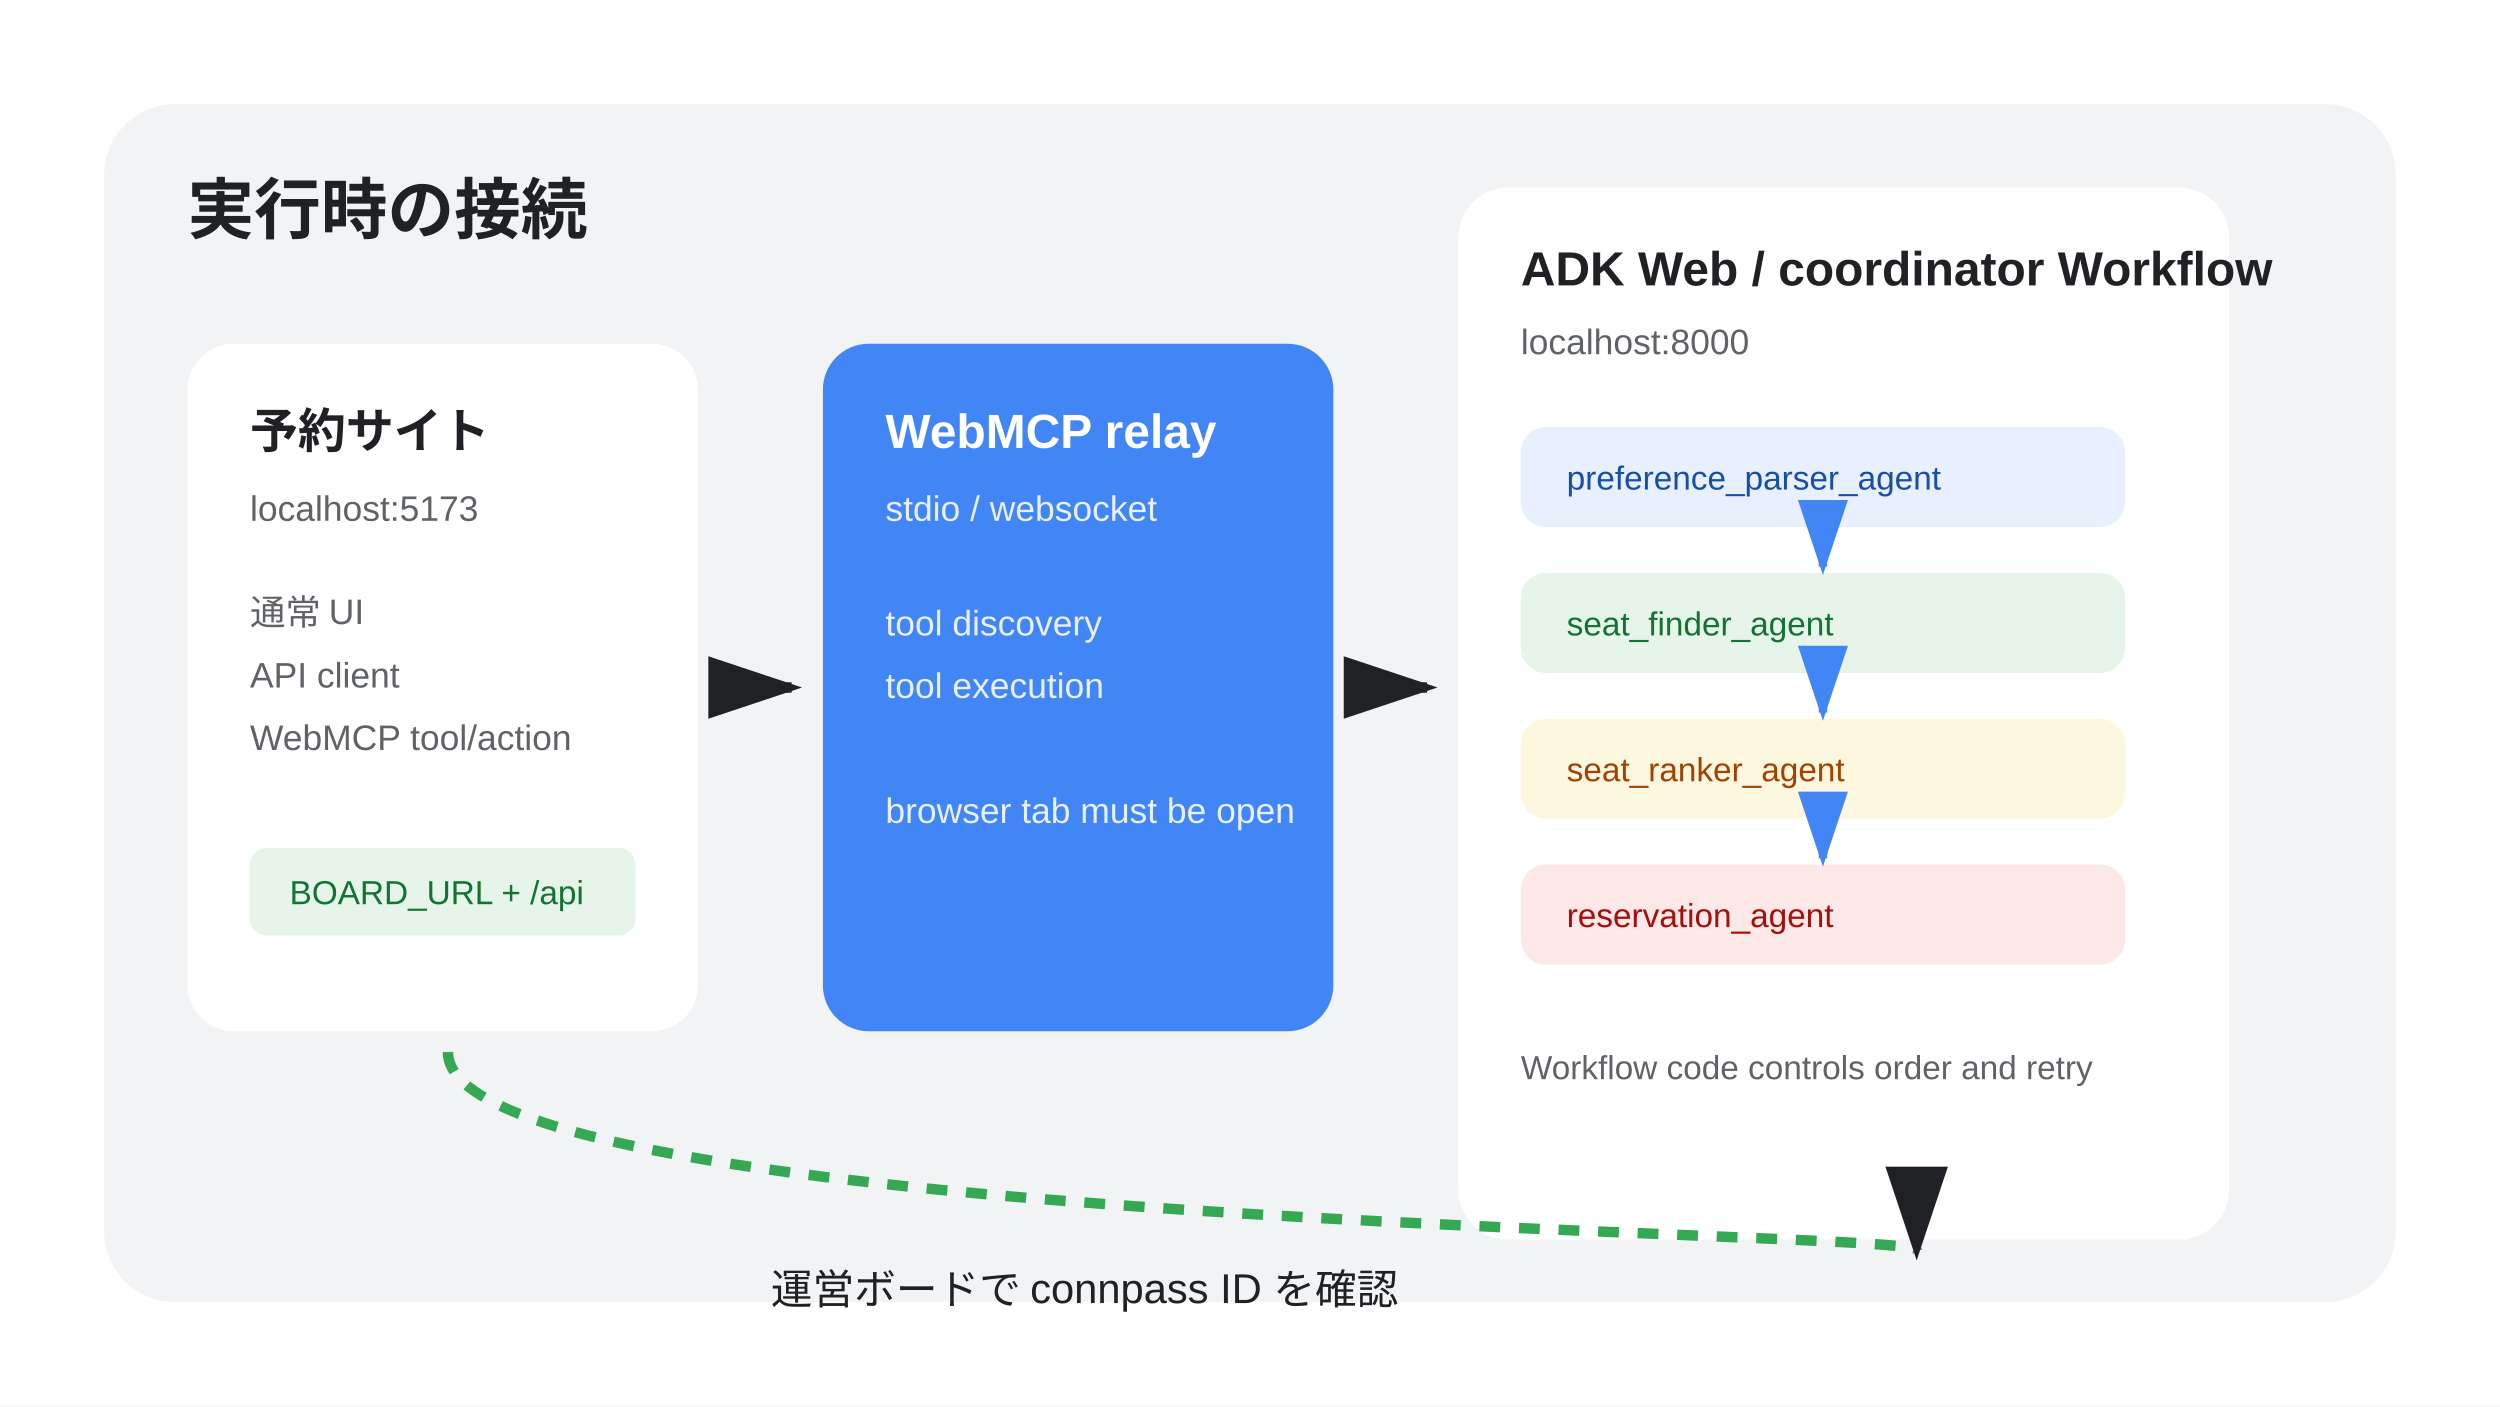
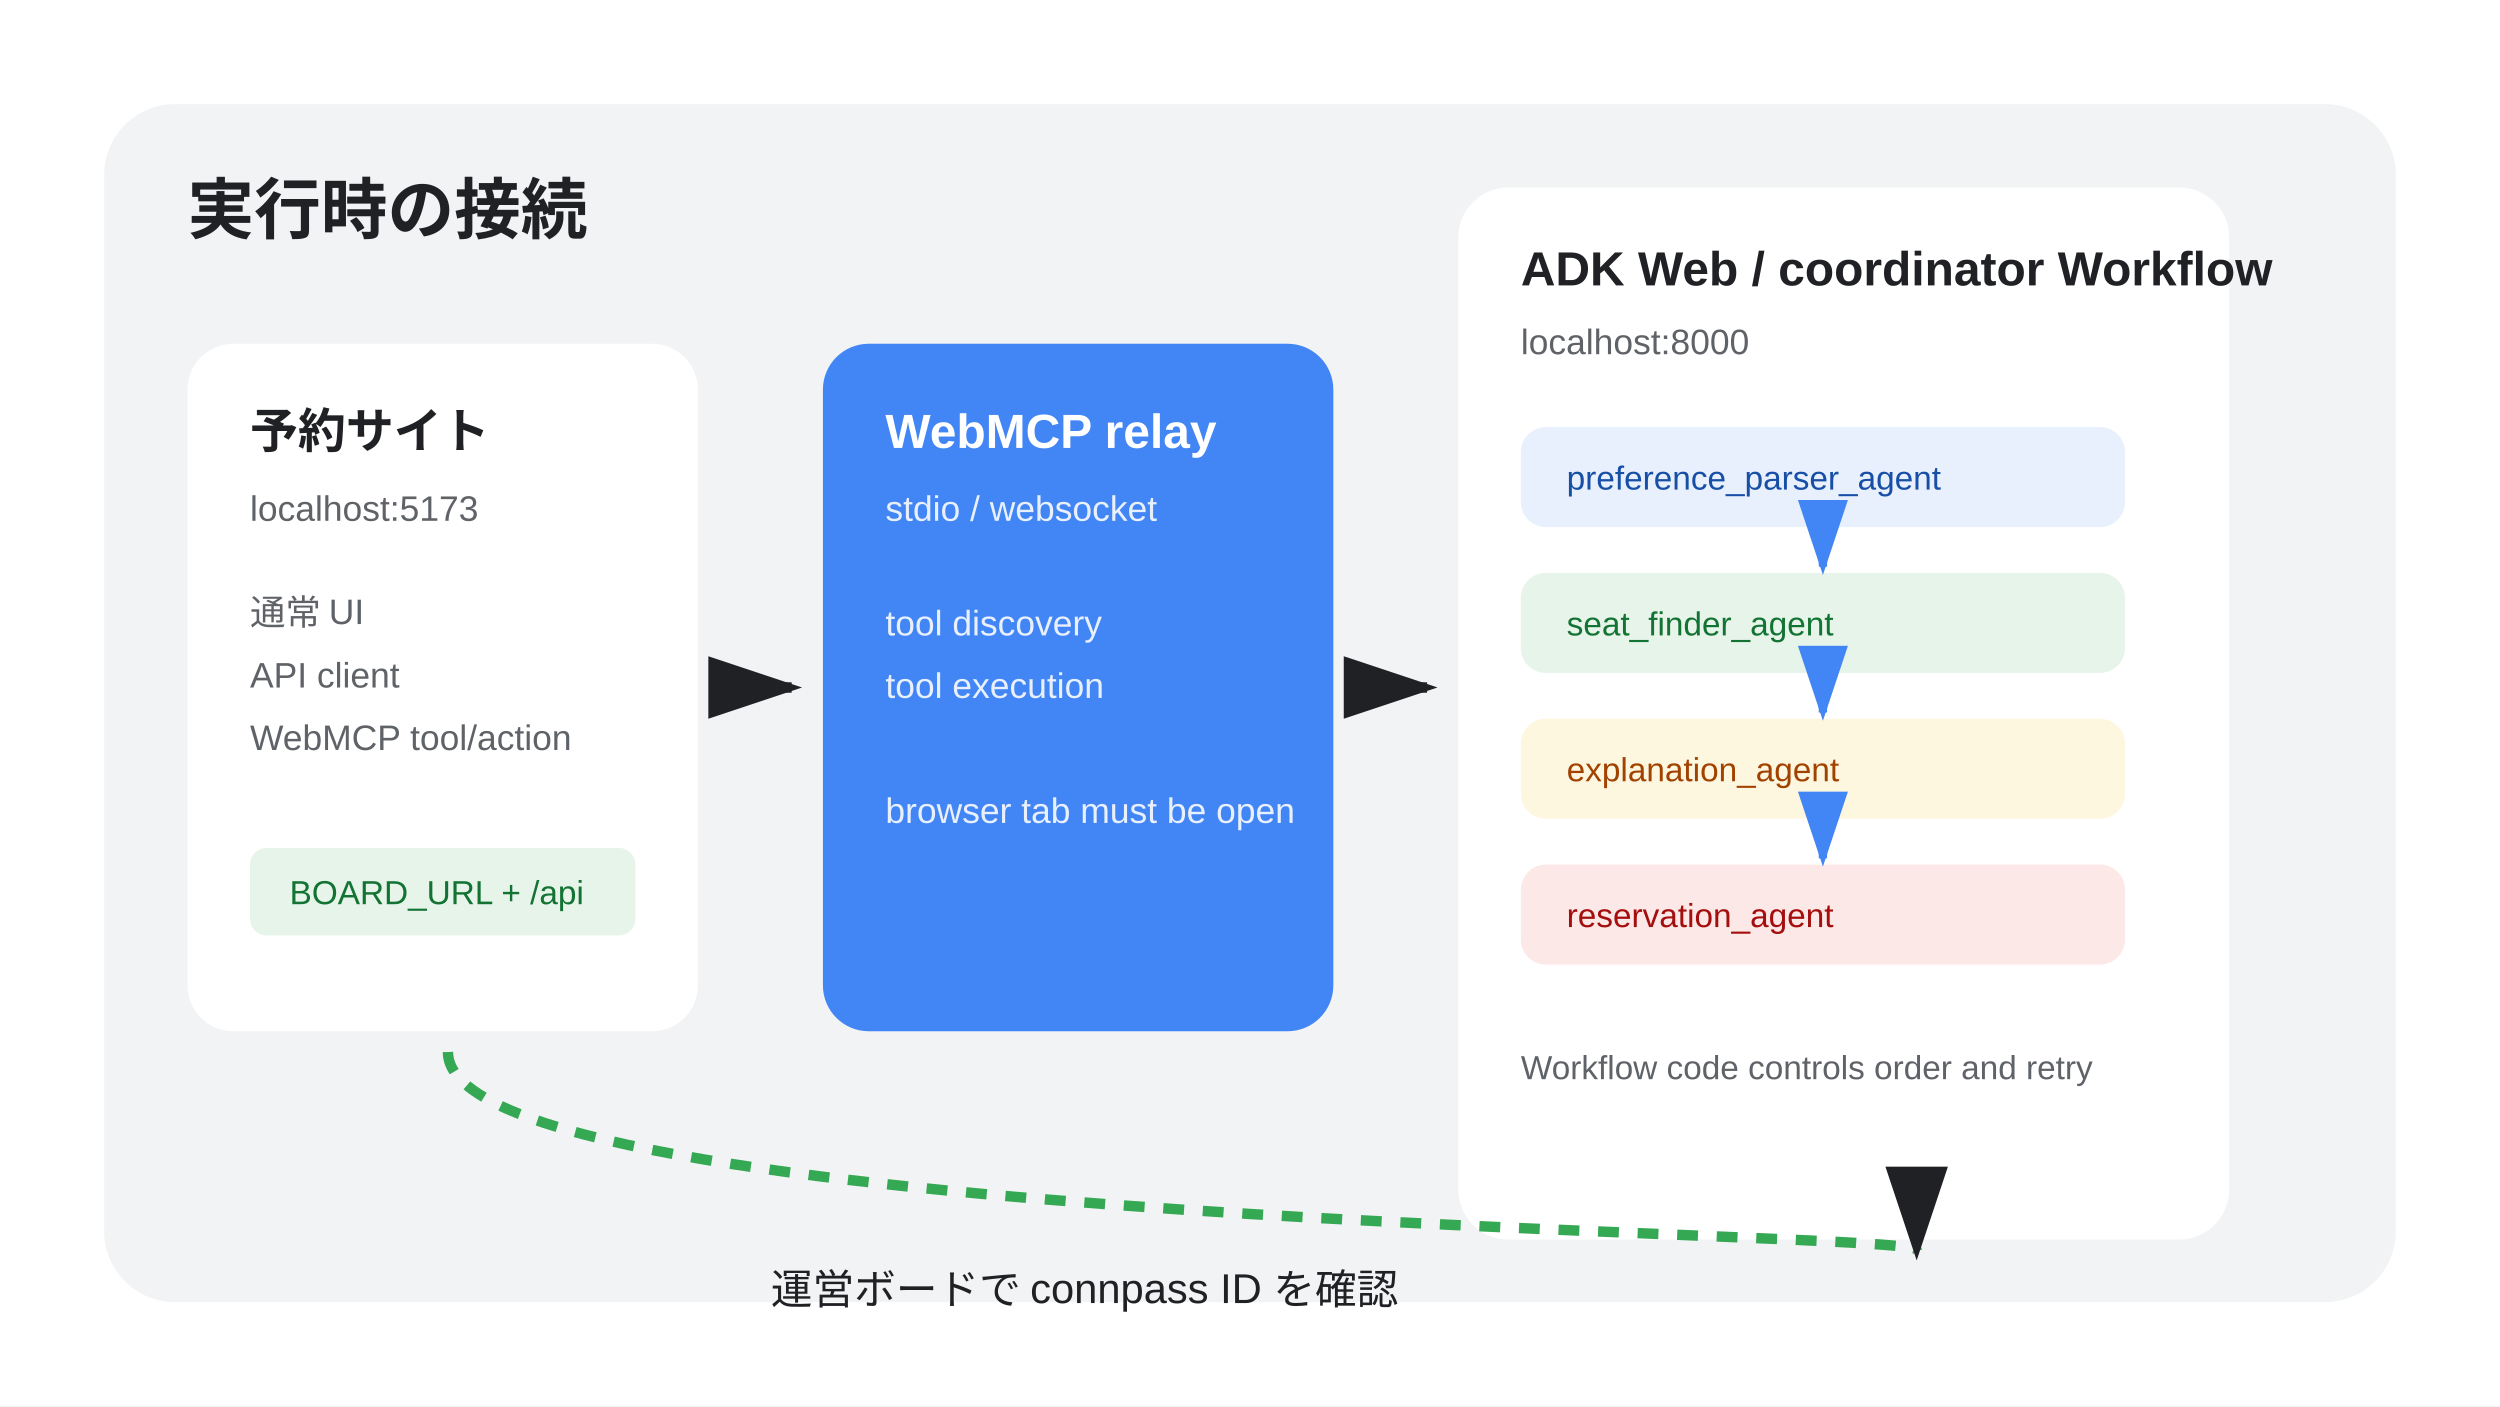
<svg xmlns="http://www.w3.org/2000/svg" width="1200" height="675" viewBox="0 0 1200 675" role="img" aria-labelledby="title desc">
  <defs>
    <marker id="arrow" markerWidth="10" markerHeight="10" refX="8" refY="3" orient="auto">
      <path d="M0,0 L0,6 L9,3 z" fill="#202124" />
    </marker>
    <marker id="blue-arrow" markerWidth="10" markerHeight="10" refX="8" refY="3" orient="auto">
      <path d="M0,0 L0,6 L9,3 z" fill="#4285F4" />
    </marker>
  </defs>
  <rect width="1200" height="675" fill="#fff" />
  <rect x="50" y="50" width="1100" height="575" rx="34" fill="#f1f3f4" />
  <text x="90" y="112" font-family="Arial, sans-serif" font-size="32" font-weight="700" fill="#202124">実行時の接続</text>
  <rect x="90" y="165" width="245" height="330" rx="22" fill="#fff" />
  <text x="120" y="215" font-family="Arial, sans-serif" font-size="23" font-weight="700" fill="#202124">予約サイト</text>
  <text x="120" y="250" font-family="Arial, sans-serif" font-size="17" fill="#5f6368">localhost:5173</text>
  <text x="120" y="300" font-family="Arial, sans-serif" font-size="17" fill="#5f6368">通常 UI</text>
  <text x="120" y="330" font-family="Arial, sans-serif" font-size="17" fill="#5f6368">API client</text>
  <text x="120" y="360" font-family="Arial, sans-serif" font-size="17" fill="#5f6368">WebMCP tool/action</text>
  <rect x="120" y="407" width="185" height="42" rx="8" fill="#E6F4EA" />
  <text x="139" y="434" font-family="Arial, sans-serif" font-size="16" fill="#137333">BOARD_URL + /api</text>
  <rect x="395" y="165" width="245" height="330" rx="22" fill="#4285F4" />
  <text x="425" y="215" font-family="Arial, sans-serif" font-size="23" font-weight="700" fill="#fff">WebMCP relay</text>
  <text x="425" y="250" font-family="Arial, sans-serif" font-size="17" fill="#E8F0FE">stdio / websocket</text>
  <text x="425" y="305" font-family="Arial, sans-serif" font-size="17" fill="#E8F0FE">tool discovery</text>
  <text x="425" y="335" font-family="Arial, sans-serif" font-size="17" fill="#E8F0FE">tool execution</text>
  <text x="425" y="395" font-family="Arial, sans-serif" font-size="17" fill="#E8F0FE">browser tab must be open</text>
  <rect x="700" y="90" width="370" height="505" rx="24" fill="#fff" />
  <text x="730" y="137" font-family="Arial, sans-serif" font-size="23" font-weight="700" fill="#202124">ADK Web / coordinator Workflow</text>
  <text x="730" y="170" font-family="Arial, sans-serif" font-size="17" fill="#5f6368">localhost:8000</text>
  <rect x="730" y="205" width="290" height="48" rx="12" fill="#E8F0FE" />
  <text x="752" y="235" font-family="Arial, sans-serif" font-size="16" fill="#174EA6">preference_parser_agent</text>
  <rect x="730" y="275" width="290" height="48" rx="12" fill="#E6F4EA" />
  <text x="752" y="305" font-family="Arial, sans-serif" font-size="16" fill="#137333">seat_finder_agent</text>
  <rect x="730" y="345" width="290" height="48" rx="12" fill="#FEF7E0" />
-   <text x="752" y="375" font-family="Arial, sans-serif" font-size="16" fill="#A14200">seat_ranker_agent</text>
+   <text x="752" y="375" font-family="Arial, sans-serif" font-size="16" fill="#A14200">explanation_agent</text>
  <rect x="730" y="415" width="290" height="48" rx="12" fill="#FCE8E6" />
  <text x="752" y="445" font-family="Arial, sans-serif" font-size="16" fill="#A50E0E">reservation_agent</text>
  <text x="730" y="518" font-family="Arial, sans-serif" font-size="16" fill="#5f6368">Workflow code controls order and retry</text>
  <path d="M345 330 H380" stroke="#202124" stroke-width="5" marker-end="url(#arrow)" />
  <path d="M650 330 H685" stroke="#202124" stroke-width="5" marker-end="url(#arrow)" />
  <path d="M875 253 V272" stroke="#4285F4" stroke-width="4" marker-end="url(#blue-arrow)" />
  <path d="M875 323 V342" stroke="#4285F4" stroke-width="4" marker-end="url(#blue-arrow)" />
  <path d="M875 393 V412" stroke="#4285F4" stroke-width="4" marker-end="url(#blue-arrow)" />
  <path d="M215 505 C215 590 920 590 920 600" fill="none" stroke="#34A853" stroke-width="5" stroke-dasharray="10 9" marker-end="url(#arrow)" />
  <text x="370" y="626" font-family="Arial, sans-serif" font-size="20" fill="#202124">運営ボードで connpass ID を確認</text>
</svg>
